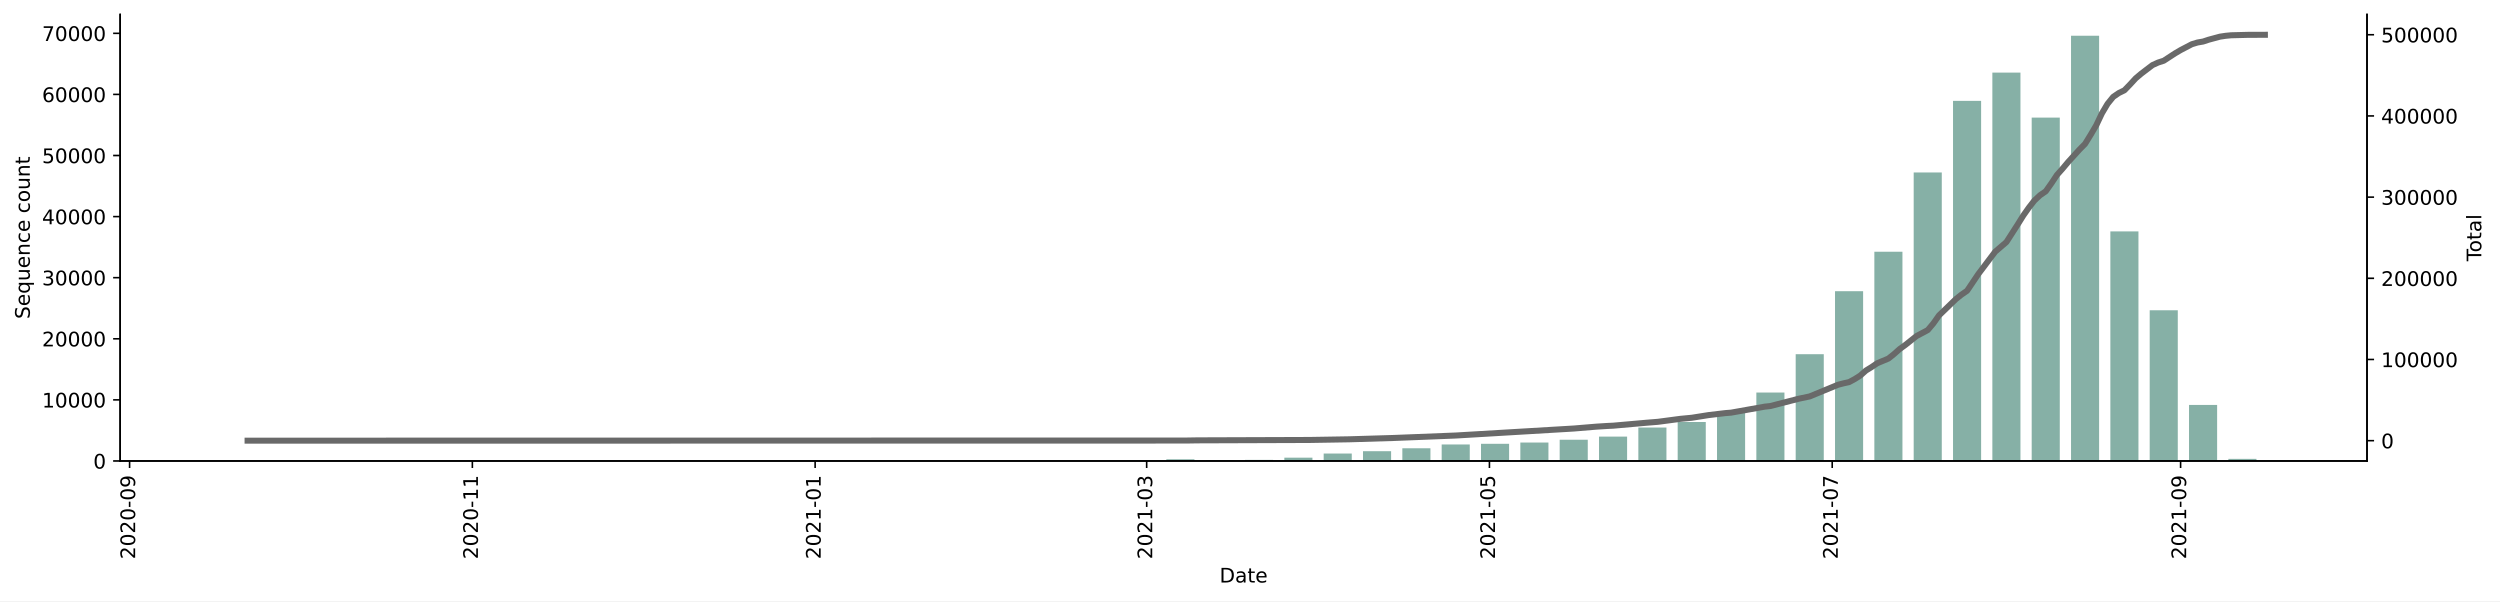
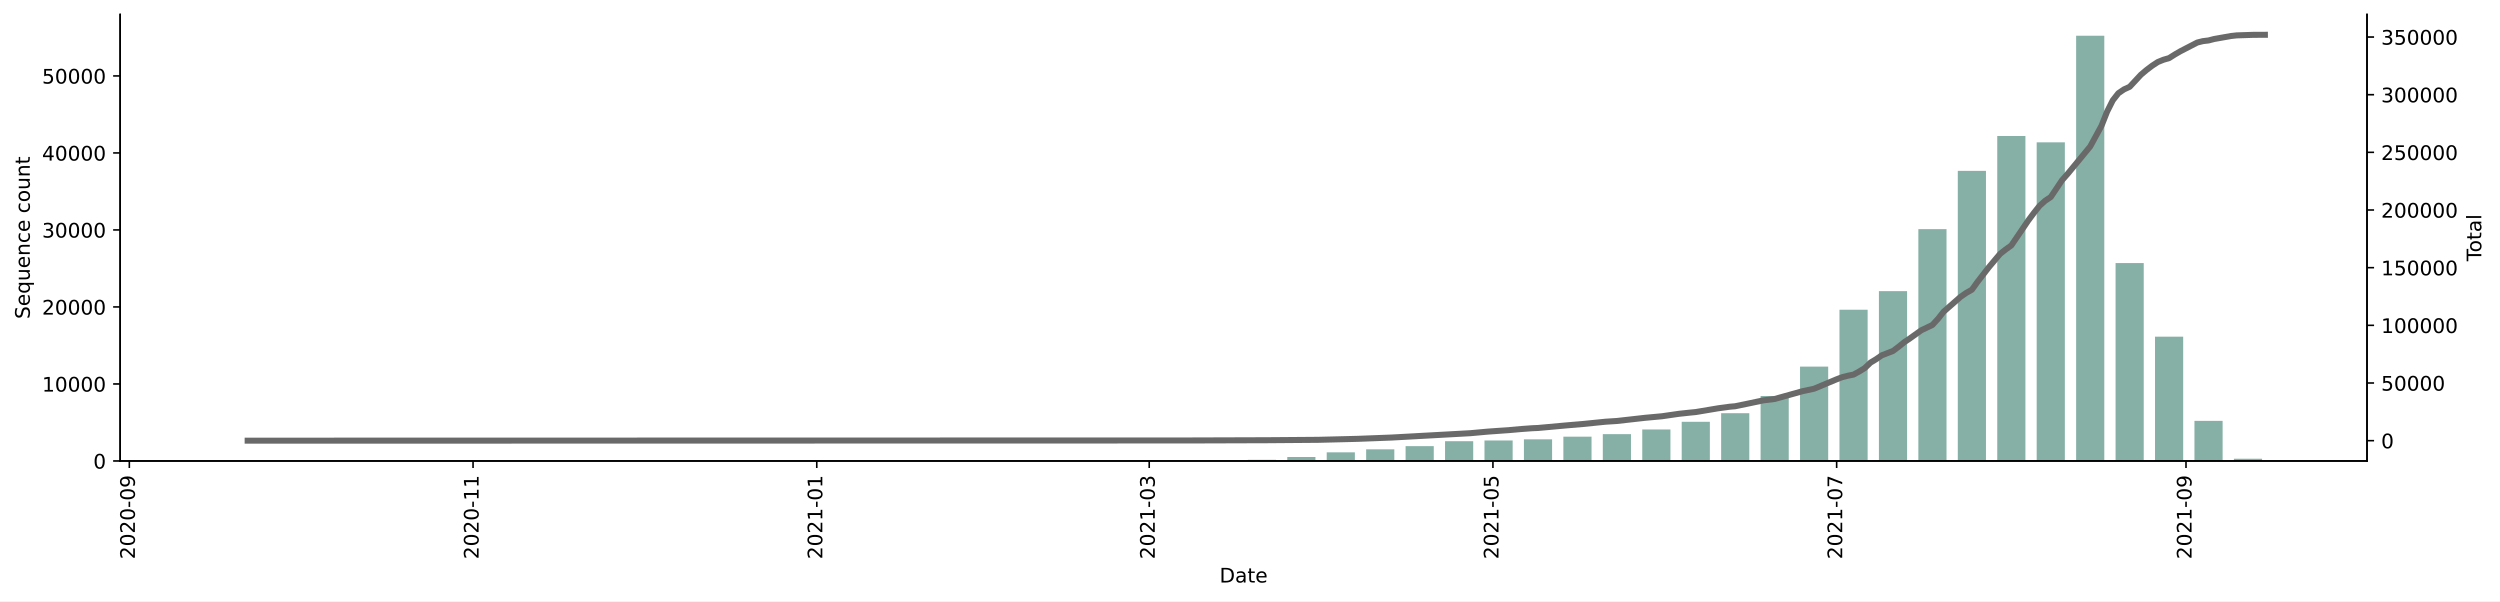
<svg xmlns="http://www.w3.org/2000/svg" xmlns:xlink="http://www.w3.org/1999/xlink" height="298.621pt" version="1.1" viewBox="0 0 1241.744 298.621" width="1241.744pt">
  <defs>
    <style type="text/css">*{stroke-linecap:butt;stroke-linejoin:round;}</style>
  </defs>
  <g id="figure_1">
    <g id="patch_1">
      <path d="M 0 298.621  L 1241.744 298.621  L 1241.744 0  L 0 0  z " style="fill:#ffffff;" />
    </g>
    <g id="axes_1">
      <g id="patch_2">
        <path d="M 59.691 228.96  L 1175.691 228.96  L 1175.691 7.2  L 59.691 7.2  z " style="fill:#ffffff;" />
      </g>
      <g id="patch_3">
-         <path clip-path="url(#p27eb31ceec)" d="M 110.418 228.96  L 124.373 228.96  L 124.373 228.957  L 110.418 228.957  z " style="fill:#86b0a6;" />
+         <path clip-path="url(#p07ab5a55a2)" d="M 110.418 228.96  L 124.412 228.96  L 124.412 228.956  L 110.418 228.956  z " style="fill:#86b0a6;" />
      </g>
      <g id="patch_4">
-         <path clip-path="url(#p27eb31ceec)" d="M 208.105 228.96  L 222.06 228.96  L 222.06 228.957  L 208.105 228.957  z " style="fill:#86b0a6;" />
+         <path clip-path="url(#p07ab5a55a2)" d="M 208.374 228.96  L 222.368 228.96  L 222.368 228.956  L 208.374 228.956  z " style="fill:#86b0a6;" />
      </g>
      <g id="patch_5">
-         <path clip-path="url(#p27eb31ceec)" d="M 227.642 228.96  L 241.597 228.96  L 241.597 228.957  L 227.642 228.957  z " style="fill:#86b0a6;" />
+         <path clip-path="url(#p07ab5a55a2)" d="M 227.965 228.96  L 241.959 228.96  L 241.959 228.952  L 227.965 228.952  z " style="fill:#86b0a6;" />
      </g>
      <g id="patch_6">
-         <path clip-path="url(#p27eb31ceec)" d="M 266.717 228.96  L 280.672 228.96  L 280.672 228.957  L 266.717 228.957  z " style="fill:#86b0a6;" />
+         <path clip-path="url(#p07ab5a55a2)" d="M 267.148 228.96  L 281.141 228.96  L 281.141 228.952  L 267.148 228.952  z " style="fill:#86b0a6;" />
      </g>
      <g id="patch_7">
-         <path clip-path="url(#p27eb31ceec)" d="M 325.328 228.96  L 339.284 228.96  L 339.284 228.951  L 325.328 228.951  z " style="fill:#86b0a6;" />
+         <path clip-path="url(#p07ab5a55a2)" d="M 286.739 228.96  L 300.733 228.96  L 300.733 228.956  L 286.739 228.956  z " style="fill:#86b0a6;" />
      </g>
      <g id="patch_8">
-         <path clip-path="url(#p27eb31ceec)" d="M 344.866 228.96  L 358.821 228.96  L 358.821 228.957  L 344.866 228.957  z " style="fill:#86b0a6;" />
+         <path clip-path="url(#p07ab5a55a2)" d="M 325.921 228.96  L 339.915 228.96  L 339.915 228.952  L 325.921 228.952  z " style="fill:#86b0a6;" />
      </g>
      <g id="patch_9">
-         <path clip-path="url(#p27eb31ceec)" d="M 403.478 228.96  L 417.433 228.96  L 417.433 228.908  L 403.478 228.908  z " style="fill:#86b0a6;" />
+         <path clip-path="url(#p07ab5a55a2)" d="M 345.513 228.96  L 359.506 228.96  L 359.506 228.956  L 345.513 228.956  z " style="fill:#86b0a6;" />
      </g>
      <g id="patch_10">
-         <path clip-path="url(#p27eb31ceec)" d="M 423.015 228.96  L 436.97 228.96  L 436.97 228.954  L 423.015 228.954  z " style="fill:#86b0a6;" />
+         <path clip-path="url(#p07ab5a55a2)" d="M 384.695 228.96  L 398.689 228.96  L 398.689 228.956  L 384.695 228.956  z " style="fill:#86b0a6;" />
      </g>
      <g id="patch_11">
-         <path clip-path="url(#p27eb31ceec)" d="M 442.552 228.96  L 456.508 228.96  L 456.508 228.957  L 442.552 228.957  z " style="fill:#86b0a6;" />
+         <path clip-path="url(#p07ab5a55a2)" d="M 404.286 228.96  L 418.28 228.96  L 418.28 228.895  L 404.286 228.895  z " style="fill:#86b0a6;" />
      </g>
      <g id="patch_12">
-         <path clip-path="url(#p27eb31ceec)" d="M 462.09 228.96  L 476.045 228.96  L 476.045 228.942  L 462.09 228.942  z " style="fill:#86b0a6;" />
+         <path clip-path="url(#p07ab5a55a2)" d="M 423.877 228.96  L 437.871 228.96  L 437.871 228.945  L 423.877 228.945  z " style="fill:#86b0a6;" />
      </g>
      <g id="patch_13">
-         <path clip-path="url(#p27eb31ceec)" d="M 481.627 228.96  L 495.582 228.96  L 495.582 228.881  L 481.627 228.881  z " style="fill:#86b0a6;" />
+         <path clip-path="url(#p07ab5a55a2)" d="M 443.469 228.96  L 457.462 228.96  L 457.462 228.956  L 443.469 228.956  z " style="fill:#86b0a6;" />
      </g>
      <g id="patch_14">
-         <path clip-path="url(#p27eb31ceec)" d="M 501.164 228.96  L 515.12 228.96  L 515.12 228.927  L 501.164 228.927  z " style="fill:#86b0a6;" />
+         <path clip-path="url(#p07ab5a55a2)" d="M 463.06 228.96  L 477.054 228.96  L 477.054 228.933  L 463.06 228.933  z " style="fill:#86b0a6;" />
      </g>
      <g id="patch_15">
-         <path clip-path="url(#p27eb31ceec)" d="M 520.702 228.96  L 534.657 228.96  L 534.657 228.957  L 520.702 228.957  z " style="fill:#86b0a6;" />
+         <path clip-path="url(#p07ab5a55a2)" d="M 482.651 228.96  L 496.645 228.96  L 496.645 228.83  L 482.651 228.83  z " style="fill:#86b0a6;" />
      </g>
      <g id="patch_16">
-         <path clip-path="url(#p27eb31ceec)" d="M 540.239 228.96  L 554.194 228.96  L 554.194 228.945  L 540.239 228.945  z " style="fill:#86b0a6;" />
+         <path clip-path="url(#p07ab5a55a2)" d="M 502.242 228.96  L 516.236 228.96  L 516.236 228.906  L 502.242 228.906  z " style="fill:#86b0a6;" />
      </g>
      <g id="patch_17">
-         <path clip-path="url(#p27eb31ceec)" d="M 559.776 228.96  L 573.732 228.96  L 573.732 228.799  L 559.776 228.799  z " style="fill:#86b0a6;" />
+         <path clip-path="url(#p07ab5a55a2)" d="M 521.834 228.96  L 535.827 228.96  L 535.827 228.949  L 521.834 228.949  z " style="fill:#86b0a6;" />
      </g>
      <g id="patch_18">
-         <path clip-path="url(#p27eb31ceec)" d="M 579.314 228.96  L 593.269 228.96  L 593.269 228.107  L 579.314 228.107  z " style="fill:#86b0a6;" />
+         <path clip-path="url(#p07ab5a55a2)" d="M 541.425 228.96  L 555.419 228.96  L 555.419 228.937  L 541.425 228.937  z " style="fill:#86b0a6;" />
      </g>
      <g id="patch_19">
-         <path clip-path="url(#p27eb31ceec)" d="M 598.851 228.96  L 612.806 228.96  L 612.806 228.617  L 598.851 228.617  z " style="fill:#86b0a6;" />
+         <path clip-path="url(#p07ab5a55a2)" d="M 561.016 228.96  L 575.01 228.96  L 575.01 228.761  L 561.016 228.761  z " style="fill:#86b0a6;" />
      </g>
      <g id="patch_20">
-         <path clip-path="url(#p27eb31ceec)" d="M 618.388 228.96  L 632.344 228.96  L 632.344 228.402  L 618.388 228.402  z " style="fill:#86b0a6;" />
+         <path clip-path="url(#p07ab5a55a2)" d="M 580.607 228.96  L 594.601 228.96  L 594.601 228.643  L 580.607 228.643  z " style="fill:#86b0a6;" />
      </g>
      <g id="patch_21">
-         <path clip-path="url(#p27eb31ceec)" d="M 637.926 228.96  L 651.881 228.96  L 651.881 227.327  L 637.926 227.327  z " style="fill:#86b0a6;" />
+         <path clip-path="url(#p07ab5a55a2)" d="M 600.198 228.96  L 614.192 228.96  L 614.192 228.505  L 600.198 228.505  z " style="fill:#86b0a6;" />
      </g>
      <g id="patch_22">
-         <path clip-path="url(#p27eb31ceec)" d="M 657.463 228.96  L 671.418 228.96  L 671.418 225.285  L 657.463 225.285  z " style="fill:#86b0a6;" />
+         <path clip-path="url(#p07ab5a55a2)" d="M 619.79 228.96  L 633.783 228.96  L 633.783 228.375  L 619.79 228.375  z " style="fill:#86b0a6;" />
      </g>
      <g id="patch_23">
-         <path clip-path="url(#p27eb31ceec)" d="M 677 228.96  L 690.956 228.96  L 690.956 224.108  L 677 224.108  z " style="fill:#86b0a6;" />
+         <path clip-path="url(#p07ab5a55a2)" d="M 639.381 228.96  L 653.375 228.96  L 653.375 226.994  L 639.381 226.994  z " style="fill:#86b0a6;" />
      </g>
      <g id="patch_24">
-         <path clip-path="url(#p27eb31ceec)" d="M 696.538 228.96  L 710.493 228.96  L 710.493 222.657  L 696.538 222.657  z " style="fill:#86b0a6;" />
+         <path clip-path="url(#p07ab5a55a2)" d="M 658.972 228.96  L 672.966 228.96  L 672.966 224.669  L 658.972 224.669  z " style="fill:#86b0a6;" />
      </g>
      <g id="patch_25">
-         <path clip-path="url(#p27eb31ceec)" d="M 716.075 228.96  L 730.03 228.96  L 730.03 220.776  L 716.075 220.776  z " style="fill:#86b0a6;" />
+         <path clip-path="url(#p07ab5a55a2)" d="M 678.563 228.96  L 692.557 228.96  L 692.557 223.177  L 678.563 223.177  z " style="fill:#86b0a6;" />
      </g>
      <g id="patch_26">
-         <path clip-path="url(#p27eb31ceec)" d="M 735.612 228.96  L 749.568 228.96  L 749.568 220.427  L 735.612 220.427  z " style="fill:#86b0a6;" />
+         <path clip-path="url(#p07ab5a55a2)" d="M 698.155 228.96  L 712.148 228.96  L 712.148 221.598  L 698.155 221.598  z " style="fill:#86b0a6;" />
      </g>
      <g id="patch_27">
-         <path clip-path="url(#p27eb31ceec)" d="M 755.15 228.96  L 769.105 228.96  L 769.105 219.811  L 755.15 219.811  z " style="fill:#86b0a6;" />
+         <path clip-path="url(#p07ab5a55a2)" d="M 717.746 228.96  L 731.74 228.96  L 731.74 219.154  L 717.746 219.154  z " style="fill:#86b0a6;" />
      </g>
      <g id="patch_28">
-         <path clip-path="url(#p27eb31ceec)" d="M 774.687 228.96  L 788.642 228.96  L 788.642 218.409  L 774.687 218.409  z " style="fill:#86b0a6;" />
+         <path clip-path="url(#p07ab5a55a2)" d="M 737.337 228.96  L 751.331 228.96  L 751.331 218.783  L 737.337 218.783  z " style="fill:#86b0a6;" />
      </g>
      <g id="patch_29">
-         <path clip-path="url(#p27eb31ceec)" d="M 794.224 228.96  L 808.18 228.96  L 808.18 216.862  L 794.224 216.862  z " style="fill:#86b0a6;" />
+         <path clip-path="url(#p07ab5a55a2)" d="M 756.928 228.96  L 770.922 228.96  L 770.922 218.213  L 756.928 218.213  z " style="fill:#86b0a6;" />
      </g>
      <g id="patch_30">
-         <path clip-path="url(#p27eb31ceec)" d="M 813.762 228.96  L 827.717 228.96  L 827.717 212.362  L 813.762 212.362  z " style="fill:#86b0a6;" />
+         <path clip-path="url(#p07ab5a55a2)" d="M 776.519 228.96  L 790.513 228.96  L 790.513 216.882  L 776.519 216.882  z " style="fill:#86b0a6;" />
      </g>
      <g id="patch_31">
-         <path clip-path="url(#p27eb31ceec)" d="M 833.299 228.96  L 847.254 228.96  L 847.254 209.606  L 833.299 209.606  z " style="fill:#86b0a6;" />
+         <path clip-path="url(#p07ab5a55a2)" d="M 796.111 228.96  L 810.104 228.96  L 810.104 215.627  L 796.111 215.627  z " style="fill:#86b0a6;" />
      </g>
      <g id="patch_32">
-         <path clip-path="url(#p27eb31ceec)" d="M 852.836 228.96  L 866.792 228.96  L 866.792 204.848  L 852.836 204.848  z " style="fill:#86b0a6;" />
+         <path clip-path="url(#p07ab5a55a2)" d="M 815.702 228.96  L 829.696 228.96  L 829.696 213.321  L 815.702 213.321  z " style="fill:#86b0a6;" />
      </g>
      <g id="patch_33">
-         <path clip-path="url(#p27eb31ceec)" d="M 872.374 228.96  L 886.329 228.96  L 886.329 194.959  L 872.374 194.959  z " style="fill:#86b0a6;" />
+         <path clip-path="url(#p07ab5a55a2)" d="M 835.293 228.96  L 849.287 228.96  L 849.287 209.523  L 835.293 209.523  z " style="fill:#86b0a6;" />
      </g>
      <g id="patch_34">
-         <path clip-path="url(#p27eb31ceec)" d="M 891.911 228.96  L 905.866 228.96  L 905.866 175.936  L 891.911 175.936  z " style="fill:#86b0a6;" />
+         <path clip-path="url(#p07ab5a55a2)" d="M 854.884 228.96  L 868.878 228.96  L 868.878 205.228  L 854.884 205.228  z " style="fill:#86b0a6;" />
      </g>
      <g id="patch_35">
-         <path clip-path="url(#p27eb31ceec)" d="M 911.448 228.96  L 925.404 228.96  L 925.404 144.648  L 911.448 144.648  z " style="fill:#86b0a6;" />
+         <path clip-path="url(#p07ab5a55a2)" d="M 874.476 228.96  L 888.469 228.96  L 888.469 196.676  L 874.476 196.676  z " style="fill:#86b0a6;" />
      </g>
      <g id="patch_36">
-         <path clip-path="url(#p27eb31ceec)" d="M 930.986 228.96  L 944.941 228.96  L 944.941 125.021  L 930.986 125.021  z " style="fill:#86b0a6;" />
+         <path clip-path="url(#p07ab5a55a2)" d="M 894.067 228.96  L 908.061 228.96  L 908.061 182.093  L 894.067 182.093  z " style="fill:#86b0a6;" />
      </g>
      <g id="patch_37">
-         <path clip-path="url(#p27eb31ceec)" d="M 950.523 228.96  L 964.478 228.96  L 964.478 85.677  L 950.523 85.677  z " style="fill:#86b0a6;" />
+         <path clip-path="url(#p07ab5a55a2)" d="M 913.658 228.96  L 927.652 228.96  L 927.652 153.848  L 913.658 153.848  z " style="fill:#86b0a6;" />
      </g>
      <g id="patch_38">
-         <path clip-path="url(#p27eb31ceec)" d="M 970.06 228.96  L 984.015 228.96  L 984.015 50.092  L 970.06 50.092  z " style="fill:#86b0a6;" />
+         <path clip-path="url(#p07ab5a55a2)" d="M 933.249 228.96  L 947.243 228.96  L 947.243 144.596  L 933.249 144.596  z " style="fill:#86b0a6;" />
      </g>
      <g id="patch_39">
-         <path clip-path="url(#p27eb31ceec)" d="M 989.598 228.96  L 1003.553 228.96  L 1003.553 36.046  L 989.598 36.046  z " style="fill:#86b0a6;" />
+         <path clip-path="url(#p07ab5a55a2)" d="M 952.84 228.96  L 966.834 228.96  L 966.834 113.823  L 952.84 113.823  z " style="fill:#86b0a6;" />
      </g>
      <g id="patch_40">
-         <path clip-path="url(#p27eb31ceec)" d="M 1009.135 228.96  L 1023.09 228.96  L 1023.09 58.421  L 1009.135 58.421  z " style="fill:#86b0a6;" />
+         <path clip-path="url(#p07ab5a55a2)" d="M 972.432 228.96  L 986.425 228.96  L 986.425 84.871  L 972.432 84.871  z " style="fill:#86b0a6;" />
      </g>
      <g id="patch_41">
-         <path clip-path="url(#p27eb31ceec)" d="M 1028.672 228.96  L 1042.627 228.96  L 1042.627 17.76  L 1028.672 17.76  z " style="fill:#86b0a6;" />
+         <path clip-path="url(#p07ab5a55a2)" d="M 992.023 228.96  L 1006.017 228.96  L 1006.017 67.561  L 992.023 67.561  z " style="fill:#86b0a6;" />
      </g>
      <g id="patch_42">
-         <path clip-path="url(#p27eb31ceec)" d="M 1048.21 228.96  L 1062.165 228.96  L 1062.165 114.932  L 1048.21 114.932  z " style="fill:#86b0a6;" />
+         <path clip-path="url(#p07ab5a55a2)" d="M 1011.614 228.96  L 1025.608 228.96  L 1025.608 70.685  L 1011.614 70.685  z " style="fill:#86b0a6;" />
      </g>
      <g id="patch_43">
-         <path clip-path="url(#p27eb31ceec)" d="M 1067.747 228.96  L 1081.702 228.96  L 1081.702 154.094  L 1067.747 154.094  z " style="fill:#86b0a6;" />
+         <path clip-path="url(#p07ab5a55a2)" d="M 1031.205 228.96  L 1045.199 228.96  L 1045.199 17.76  L 1031.205 17.76  z " style="fill:#86b0a6;" />
      </g>
      <g id="patch_44">
-         <path clip-path="url(#p27eb31ceec)" d="M 1087.284 228.96  L 1101.239 228.96  L 1101.239 201.131  L 1087.284 201.131  z " style="fill:#86b0a6;" />
+         <path clip-path="url(#p07ab5a55a2)" d="M 1050.797 228.96  L 1064.79 228.96  L 1064.79 130.671  L 1050.797 130.671  z " style="fill:#86b0a6;" />
      </g>
      <g id="patch_45">
-         <path clip-path="url(#p27eb31ceec)" d="M 1106.822 228.96  L 1120.777 228.96  L 1120.777 227.925  L 1106.822 227.925  z " style="fill:#86b0a6;" />
+         <path clip-path="url(#p07ab5a55a2)" d="M 1070.388 228.96  L 1084.382 228.96  L 1084.382 167.207  L 1070.388 167.207  z " style="fill:#86b0a6;" />
+       </g>
+       <g id="patch_46">
+         <path clip-path="url(#p07ab5a55a2)" d="M 1089.979 228.96  L 1103.973 228.96  L 1103.973 209.06  L 1089.979 209.06  z " style="fill:#86b0a6;" />
+       </g>
+       <g id="patch_47">
+         <path clip-path="url(#p07ab5a55a2)" d="M 1109.57 228.96  L 1123.564 228.96  L 1123.564 227.843  L 1109.57 227.843  z " style="fill:#86b0a6;" />
      </g>
      <g id="matplotlib.axis_1">
        <g id="xtick_1">
          <g id="line2d_1">
            <defs>
-               <path d="M 0 0  L 0 3.5  " id="m4319f23e14" style="stroke:#000000;stroke-width:0.8;" />
+               <path d="M 0 0  L 0 3.5  " id="m230ab68a86" style="stroke:#000000;stroke-width:0.8;" />
            </defs>
            <g>
-               <use style="stroke:#000000;stroke-width:0.8;" x="64.366" xlink:href="#m4319f23e14" y="228.96" />
+               <use style="stroke:#000000;stroke-width:0.8;" x="64.239" xlink:href="#m230ab68a86" y="228.96" />
            </g>
          </g>
          <g id="text_1">
-             <g transform="translate(67.125 277.7428)rotate(-90)scale(0.1 -0.1)">
+             <g transform="translate(66.99796 277.7428)rotate(-90)scale(0.1 -0.1)">
              <defs>
                <path d="M 1228 531  L 3431 531  L 3431 0  L 469 0  L 469 531  Q 828 903 1448 1529  Q 2069 2156 2228 2338  Q 2531 2678 2651 2914  Q 2772 3150 2772 3378  Q 2772 3750 2511 3984  Q 2250 4219 1831 4219  Q 1534 4219 1204 4116  Q 875 4013 500 3803  L 500 4441  Q 881 4594 1212 4672  Q 1544 4750 1819 4750  Q 2544 4750 2975 4387  Q 3406 4025 3406 3419  Q 3406 3131 3298 2873  Q 3191 2616 2906 2266  Q 2828 2175 2409 1742  Q 1991 1309 1228 531  z " id="DejaVuSans-32" transform="scale(0.015625)" />
                <path d="M 2034 4250  Q 1547 4250 1301 3770  Q 1056 3291 1056 2328  Q 1056 1369 1301 889  Q 1547 409 2034 409  Q 2525 409 2770 889  Q 3016 1369 3016 2328  Q 3016 3291 2770 3770  Q 2525 4250 2034 4250  z M 2034 4750  Q 2819 4750 3233 4129  Q 3647 3509 3647 2328  Q 3647 1150 3233 529  Q 2819 -91 2034 -91  Q 1250 -91 836 529  Q 422 1150 422 2328  Q 422 3509 836 4129  Q 1250 4750 2034 4750  z " id="DejaVuSans-30" transform="scale(0.015625)" />
                <path d="M 313 2009  L 1997 2009  L 1997 1497  L 313 1497  L 313 2009  z " id="DejaVuSans-2d" transform="scale(0.015625)" />
                <path d="M 703 97  L 703 672  Q 941 559 1184 500  Q 1428 441 1663 441  Q 2288 441 2617 861  Q 2947 1281 2994 2138  Q 2813 1869 2534 1725  Q 2256 1581 1919 1581  Q 1219 1581 811 2004  Q 403 2428 403 3163  Q 403 3881 828 4315  Q 1253 4750 1959 4750  Q 2769 4750 3195 4129  Q 3622 3509 3622 2328  Q 3622 1225 3098 567  Q 2575 -91 1691 -91  Q 1453 -91 1209 -44  Q 966 3 703 97  z M 1959 2075  Q 2384 2075 2632 2365  Q 2881 2656 2881 3163  Q 2881 3666 2632 3958  Q 2384 4250 1959 4250  Q 1534 4250 1286 3958  Q 1038 3666 1038 3163  Q 1038 2656 1286 2365  Q 1534 2075 1959 2075  z " id="DejaVuSans-39" transform="scale(0.015625)" />
              </defs>
              <use xlink:href="#DejaVuSans-32" />
              <use x="63.623" xlink:href="#DejaVuSans-30" />
              <use x="127.246" xlink:href="#DejaVuSans-32" />
              <use x="190.869" xlink:href="#DejaVuSans-30" />
              <use x="254.492" xlink:href="#DejaVuSans-2d" />
              <use x="290.576" xlink:href="#DejaVuSans-30" />
              <use x="354.199" xlink:href="#DejaVuSans-39" />
            </g>
          </g>
        </g>
        <g id="xtick_2">
          <g id="line2d_2">
            <g>
-               <use style="stroke:#000000;stroke-width:0.8;" x="234.619" xlink:href="#m4319f23e14" y="228.96" />
+               <use style="stroke:#000000;stroke-width:0.8;" x="234.962" xlink:href="#m230ab68a86" y="228.96" />
            </g>
          </g>
          <g id="text_2">
-             <g transform="translate(237.3788 277.7428)rotate(-90)scale(0.1 -0.1)">
+             <g transform="translate(237.7215 277.7428)rotate(-90)scale(0.1 -0.1)">
              <defs>
                <path d="M 794 531  L 1825 531  L 1825 4091  L 703 3866  L 703 4441  L 1819 4666  L 2450 4666  L 2450 531  L 3481 531  L 3481 0  L 794 0  L 794 531  z " id="DejaVuSans-31" transform="scale(0.015625)" />
              </defs>
              <use xlink:href="#DejaVuSans-32" />
              <use x="63.623" xlink:href="#DejaVuSans-30" />
              <use x="127.246" xlink:href="#DejaVuSans-32" />
              <use x="190.869" xlink:href="#DejaVuSans-30" />
              <use x="254.492" xlink:href="#DejaVuSans-2d" />
              <use x="290.576" xlink:href="#DejaVuSans-31" />
              <use x="354.199" xlink:href="#DejaVuSans-31" />
            </g>
          </g>
        </g>
        <g id="xtick_3">
          <g id="line2d_3">
            <g>
-               <use style="stroke:#000000;stroke-width:0.8;" x="404.873" xlink:href="#m4319f23e14" y="228.96" />
+               <use style="stroke:#000000;stroke-width:0.8;" x="405.686" xlink:href="#m230ab68a86" y="228.96" />
            </g>
          </g>
          <g id="text_3">
-             <g transform="translate(407.6327 277.7428)rotate(-90)scale(0.1 -0.1)">
+             <g transform="translate(408.445 277.7428)rotate(-90)scale(0.1 -0.1)">
              <use xlink:href="#DejaVuSans-32" />
              <use x="63.623" xlink:href="#DejaVuSans-30" />
              <use x="127.246" xlink:href="#DejaVuSans-32" />
              <use x="190.869" xlink:href="#DejaVuSans-31" />
              <use x="254.492" xlink:href="#DejaVuSans-2d" />
              <use x="290.576" xlink:href="#DejaVuSans-30" />
              <use x="354.199" xlink:href="#DejaVuSans-31" />
            </g>
          </g>
        </g>
        <g id="xtick_4">
          <g id="line2d_4">
            <g>
-               <use style="stroke:#000000;stroke-width:0.8;" x="569.545" xlink:href="#m4319f23e14" y="228.96" />
+               <use style="stroke:#000000;stroke-width:0.8;" x="570.812" xlink:href="#m230ab68a86" y="228.96" />
            </g>
          </g>
          <g id="text_4">
-             <g transform="translate(572.3044 277.7428)rotate(-90)scale(0.1 -0.1)">
+             <g transform="translate(573.571 277.7428)rotate(-90)scale(0.1 -0.1)">
              <defs>
                <path d="M 2597 2516  Q 3050 2419 3304 2112  Q 3559 1806 3559 1356  Q 3559 666 3084 287  Q 2609 -91 1734 -91  Q 1441 -91 1130 -33  Q 819 25 488 141  L 488 750  Q 750 597 1062 519  Q 1375 441 1716 441  Q 2309 441 2620 675  Q 2931 909 2931 1356  Q 2931 1769 2642 2001  Q 2353 2234 1838 2234  L 1294 2234  L 1294 2753  L 1863 2753  Q 2328 2753 2575 2939  Q 2822 3125 2822 3475  Q 2822 3834 2567 4026  Q 2313 4219 1838 4219  Q 1578 4219 1281 4162  Q 984 4106 628 3988  L 628 4550  Q 988 4650 1302 4700  Q 1616 4750 1894 4750  Q 2613 4750 3031 4423  Q 3450 4097 3450 3541  Q 3450 3153 3228 2886  Q 3006 2619 2597 2516  z " id="DejaVuSans-33" transform="scale(0.015625)" />
              </defs>
              <use xlink:href="#DejaVuSans-32" />
              <use x="63.623" xlink:href="#DejaVuSans-30" />
              <use x="127.246" xlink:href="#DejaVuSans-32" />
              <use x="190.869" xlink:href="#DejaVuSans-31" />
              <use x="254.492" xlink:href="#DejaVuSans-2d" />
              <use x="290.576" xlink:href="#DejaVuSans-30" />
              <use x="354.199" xlink:href="#DejaVuSans-33" />
            </g>
          </g>
        </g>
        <g id="xtick_5">
          <g id="line2d_5">
            <g>
-               <use style="stroke:#000000;stroke-width:0.8;" x="739.799" xlink:href="#m4319f23e14" y="228.96" />
+               <use style="stroke:#000000;stroke-width:0.8;" x="741.535" xlink:href="#m230ab68a86" y="228.96" />
            </g>
          </g>
          <g id="text_5">
-             <g transform="translate(742.5583 277.7428)rotate(-90)scale(0.1 -0.1)">
+             <g transform="translate(744.2945 277.7428)rotate(-90)scale(0.1 -0.1)">
              <defs>
                <path d="M 691 4666  L 3169 4666  L 3169 4134  L 1269 4134  L 1269 2991  Q 1406 3038 1543 3061  Q 1681 3084 1819 3084  Q 2600 3084 3056 2656  Q 3513 2228 3513 1497  Q 3513 744 3044 326  Q 2575 -91 1722 -91  Q 1428 -91 1123 -41  Q 819 9 494 109  L 494 744  Q 775 591 1075 516  Q 1375 441 1709 441  Q 2250 441 2565 725  Q 2881 1009 2881 1497  Q 2881 1984 2565 2268  Q 2250 2553 1709 2553  Q 1456 2553 1204 2497  Q 953 2441 691 2322  L 691 4666  z " id="DejaVuSans-35" transform="scale(0.015625)" />
              </defs>
              <use xlink:href="#DejaVuSans-32" />
              <use x="63.623" xlink:href="#DejaVuSans-30" />
              <use x="127.246" xlink:href="#DejaVuSans-32" />
              <use x="190.869" xlink:href="#DejaVuSans-31" />
              <use x="254.492" xlink:href="#DejaVuSans-2d" />
              <use x="290.576" xlink:href="#DejaVuSans-30" />
              <use x="354.199" xlink:href="#DejaVuSans-35" />
            </g>
          </g>
        </g>
        <g id="xtick_6">
          <g id="line2d_6">
            <g>
-               <use style="stroke:#000000;stroke-width:0.8;" x="910.053" xlink:href="#m4319f23e14" y="228.96" />
+               <use style="stroke:#000000;stroke-width:0.8;" x="912.259" xlink:href="#m230ab68a86" y="228.96" />
            </g>
          </g>
          <g id="text_6">
-             <g transform="translate(912.8121 277.7428)rotate(-90)scale(0.1 -0.1)">
+             <g transform="translate(915.018 277.7428)rotate(-90)scale(0.1 -0.1)">
              <defs>
                <path d="M 525 4666  L 3525 4666  L 3525 4397  L 1831 0  L 1172 0  L 2766 4134  L 525 4134  L 525 4666  z " id="DejaVuSans-37" transform="scale(0.015625)" />
              </defs>
              <use xlink:href="#DejaVuSans-32" />
              <use x="63.623" xlink:href="#DejaVuSans-30" />
              <use x="127.246" xlink:href="#DejaVuSans-32" />
              <use x="190.869" xlink:href="#DejaVuSans-31" />
              <use x="254.492" xlink:href="#DejaVuSans-2d" />
              <use x="290.576" xlink:href="#DejaVuSans-30" />
              <use x="354.199" xlink:href="#DejaVuSans-37" />
            </g>
          </g>
        </g>
        <g id="xtick_7">
          <g id="line2d_7">
            <g>
-               <use style="stroke:#000000;stroke-width:0.8;" x="1083.098" xlink:href="#m4319f23e14" y="228.96" />
+               <use style="stroke:#000000;stroke-width:0.8;" x="1085.781" xlink:href="#m230ab68a86" y="228.96" />
            </g>
          </g>
          <g id="text_7">
-             <g transform="translate(1085.857 277.7428)rotate(-90)scale(0.1 -0.1)">
+             <g transform="translate(1088.54 277.7428)rotate(-90)scale(0.1 -0.1)">
              <use xlink:href="#DejaVuSans-32" />
              <use x="63.623" xlink:href="#DejaVuSans-30" />
              <use x="127.246" xlink:href="#DejaVuSans-32" />
              <use x="190.869" xlink:href="#DejaVuSans-31" />
              <use x="254.492" xlink:href="#DejaVuSans-2d" />
              <use x="290.576" xlink:href="#DejaVuSans-30" />
              <use x="354.199" xlink:href="#DejaVuSans-39" />
            </g>
          </g>
        </g>
        <g id="text_8">
          <g transform="translate(605.7398 289.3413)scale(0.1 -0.1)">
            <defs>
              <path d="M 1259 4147  L 1259 519  L 2022 519  Q 2988 519 3436 956  Q 3884 1394 3884 2338  Q 3884 3275 3436 3711  Q 2988 4147 2022 4147  L 1259 4147  z M 628 4666  L 1925 4666  Q 3281 4666 3915 4102  Q 4550 3538 4550 2338  Q 4550 1131 3912 565  Q 3275 0 1925 0  L 628 0  L 628 4666  z " id="DejaVuSans-44" transform="scale(0.015625)" />
              <path d="M 2194 1759  Q 1497 1759 1228 1600  Q 959 1441 959 1056  Q 959 750 1161 570  Q 1363 391 1709 391  Q 2188 391 2477 730  Q 2766 1069 2766 1631  L 2766 1759  L 2194 1759  z M 3341 1997  L 3341 0  L 2766 0  L 2766 531  Q 2569 213 2275 61  Q 1981 -91 1556 -91  Q 1019 -91 701 211  Q 384 513 384 1019  Q 384 1609 779 1909  Q 1175 2209 1959 2209  L 2766 2209  L 2766 2266  Q 2766 2663 2505 2880  Q 2244 3097 1772 3097  Q 1472 3097 1187 3025  Q 903 2953 641 2809  L 641 3341  Q 956 3463 1253 3523  Q 1550 3584 1831 3584  Q 2591 3584 2966 3190  Q 3341 2797 3341 1997  z " id="DejaVuSans-61" transform="scale(0.015625)" />
              <path d="M 1172 4494  L 1172 3500  L 2356 3500  L 2356 3053  L 1172 3053  L 1172 1153  Q 1172 725 1289 603  Q 1406 481 1766 481  L 2356 481  L 2356 0  L 1766 0  Q 1100 0 847 248  Q 594 497 594 1153  L 594 3053  L 172 3053  L 172 3500  L 594 3500  L 594 4494  L 1172 4494  z " id="DejaVuSans-74" transform="scale(0.015625)" />
              <path d="M 3597 1894  L 3597 1613  L 953 1613  Q 991 1019 1311 708  Q 1631 397 2203 397  Q 2534 397 2845 478  Q 3156 559 3463 722  L 3463 178  Q 3153 47 2828 -22  Q 2503 -91 2169 -91  Q 1331 -91 842 396  Q 353 884 353 1716  Q 353 2575 817 3079  Q 1281 3584 2069 3584  Q 2775 3584 3186 3129  Q 3597 2675 3597 1894  z M 3022 2063  Q 3016 2534 2758 2815  Q 2500 3097 2075 3097  Q 1594 3097 1305 2825  Q 1016 2553 972 2059  L 3022 2063  z " id="DejaVuSans-65" transform="scale(0.015625)" />
            </defs>
            <use xlink:href="#DejaVuSans-44" />
            <use x="77.002" xlink:href="#DejaVuSans-61" />
            <use x="138.281" xlink:href="#DejaVuSans-74" />
            <use x="177.49" xlink:href="#DejaVuSans-65" />
          </g>
        </g>
      </g>
      <g id="matplotlib.axis_2">
        <g id="ytick_1">
          <g id="line2d_8">
            <defs>
-               <path d="M 0 0  L -3.5 0  " id="m426ae663bf" style="stroke:#000000;stroke-width:0.8;" />
+               <path d="M 0 0  L -3.5 0  " id="mc18c958e50" style="stroke:#000000;stroke-width:0.8;" />
            </defs>
            <g>
-               <use style="stroke:#000000;stroke-width:0.8;" x="59.691" xlink:href="#m426ae663bf" y="228.96" />
+               <use style="stroke:#000000;stroke-width:0.8;" x="59.691" xlink:href="#mc18c958e50" y="228.96" />
            </g>
          </g>
          <g id="text_9">
            <g transform="translate(46.32812 232.7592)scale(0.1 -0.1)">
              <use xlink:href="#DejaVuSans-30" />
            </g>
          </g>
        </g>
        <g id="ytick_2">
          <g id="line2d_9">
            <g>
-               <use style="stroke:#000000;stroke-width:0.8;" x="59.691" xlink:href="#m426ae663bf" y="198.616" />
+               <use style="stroke:#000000;stroke-width:0.8;" x="59.691" xlink:href="#mc18c958e50" y="190.714" />
            </g>
          </g>
          <g id="text_10">
-             <g transform="translate(20.87813 202.4148)scale(0.1 -0.1)">
+             <g transform="translate(20.87813 194.5129)scale(0.1 -0.1)">
              <use xlink:href="#DejaVuSans-31" />
              <use x="63.623" xlink:href="#DejaVuSans-30" />
              <use x="127.246" xlink:href="#DejaVuSans-30" />
              <use x="190.869" xlink:href="#DejaVuSans-30" />
              <use x="254.492" xlink:href="#DejaVuSans-30" />
            </g>
          </g>
        </g>
        <g id="ytick_3">
          <g id="line2d_10">
            <g>
-               <use style="stroke:#000000;stroke-width:0.8;" x="59.691" xlink:href="#m426ae663bf" y="168.271" />
+               <use style="stroke:#000000;stroke-width:0.8;" x="59.691" xlink:href="#mc18c958e50" y="152.467" />
            </g>
          </g>
          <g id="text_11">
-             <g transform="translate(20.87813 172.0704)scale(0.1 -0.1)">
+             <g transform="translate(20.87813 156.2666)scale(0.1 -0.1)">
              <use xlink:href="#DejaVuSans-32" />
              <use x="63.623" xlink:href="#DejaVuSans-30" />
              <use x="127.246" xlink:href="#DejaVuSans-30" />
              <use x="190.869" xlink:href="#DejaVuSans-30" />
              <use x="254.492" xlink:href="#DejaVuSans-30" />
            </g>
          </g>
        </g>
        <g id="ytick_4">
          <g id="line2d_11">
            <g>
-               <use style="stroke:#000000;stroke-width:0.8;" x="59.691" xlink:href="#m426ae663bf" y="137.927" />
+               <use style="stroke:#000000;stroke-width:0.8;" x="59.691" xlink:href="#mc18c958e50" y="114.221" />
            </g>
          </g>
          <g id="text_12">
-             <g transform="translate(20.87813 141.726)scale(0.1 -0.1)">
+             <g transform="translate(20.87813 118.0203)scale(0.1 -0.1)">
              <use xlink:href="#DejaVuSans-33" />
              <use x="63.623" xlink:href="#DejaVuSans-30" />
              <use x="127.246" xlink:href="#DejaVuSans-30" />
              <use x="190.869" xlink:href="#DejaVuSans-30" />
              <use x="254.492" xlink:href="#DejaVuSans-30" />
            </g>
          </g>
        </g>
        <g id="ytick_5">
          <g id="line2d_12">
            <g>
-               <use style="stroke:#000000;stroke-width:0.8;" x="59.691" xlink:href="#m426ae663bf" y="107.582" />
+               <use style="stroke:#000000;stroke-width:0.8;" x="59.691" xlink:href="#mc18c958e50" y="75.975" />
            </g>
          </g>
          <g id="text_13">
-             <g transform="translate(20.87813 111.3817)scale(0.1 -0.1)">
+             <g transform="translate(20.87813 79.77394)scale(0.1 -0.1)">
              <defs>
                <path d="M 2419 4116  L 825 1625  L 2419 1625  L 2419 4116  z M 2253 4666  L 3047 4666  L 3047 1625  L 3713 1625  L 3713 1100  L 3047 1100  L 3047 0  L 2419 0  L 2419 1100  L 313 1100  L 313 1709  L 2253 4666  z " id="DejaVuSans-34" transform="scale(0.015625)" />
              </defs>
              <use xlink:href="#DejaVuSans-34" />
              <use x="63.623" xlink:href="#DejaVuSans-30" />
              <use x="127.246" xlink:href="#DejaVuSans-30" />
              <use x="190.869" xlink:href="#DejaVuSans-30" />
              <use x="254.492" xlink:href="#DejaVuSans-30" />
            </g>
          </g>
        </g>
        <g id="ytick_6">
          <g id="line2d_13">
            <g>
-               <use style="stroke:#000000;stroke-width:0.8;" x="59.691" xlink:href="#m426ae663bf" y="77.238" />
+               <use style="stroke:#000000;stroke-width:0.8;" x="59.691" xlink:href="#mc18c958e50" y="37.728" />
            </g>
          </g>
          <g id="text_14">
-             <g transform="translate(20.87813 81.03726)scale(0.1 -0.1)">
+             <g transform="translate(20.87813 41.52762)scale(0.1 -0.1)">
              <use xlink:href="#DejaVuSans-35" />
              <use x="63.623" xlink:href="#DejaVuSans-30" />
              <use x="127.246" xlink:href="#DejaVuSans-30" />
              <use x="190.869" xlink:href="#DejaVuSans-30" />
              <use x="254.492" xlink:href="#DejaVuSans-30" />
            </g>
          </g>
        </g>
-         <g id="ytick_7">
-           <g id="line2d_14">
-             <g>
-               <use style="stroke:#000000;stroke-width:0.8;" x="59.691" xlink:href="#m426ae663bf" y="46.894" />
-             </g>
-           </g>
-           <g id="text_15">
-             <g transform="translate(20.87813 50.69287)scale(0.1 -0.1)">
-               <defs>
-                 <path d="M 2113 2584  Q 1688 2584 1439 2293  Q 1191 2003 1191 1497  Q 1191 994 1439 701  Q 1688 409 2113 409  Q 2538 409 2786 701  Q 3034 994 3034 1497  Q 3034 2003 2786 2293  Q 2538 2584 2113 2584  z M 3366 4563  L 3366 3988  Q 3128 4100 2886 4159  Q 2644 4219 2406 4219  Q 1781 4219 1451 3797  Q 1122 3375 1075 2522  Q 1259 2794 1537 2939  Q 1816 3084 2150 3084  Q 2853 3084 3261 2657  Q 3669 2231 3669 1497  Q 3669 778 3244 343  Q 2819 -91 2113 -91  Q 1303 -91 875 529  Q 447 1150 447 2328  Q 447 3434 972 4092  Q 1497 4750 2381 4750  Q 2619 4750 2861 4703  Q 3103 4656 3366 4563  z " id="DejaVuSans-36" transform="scale(0.015625)" />
-               </defs>
-               <use xlink:href="#DejaVuSans-36" />
-               <use x="63.623" xlink:href="#DejaVuSans-30" />
-               <use x="127.246" xlink:href="#DejaVuSans-30" />
-               <use x="190.869" xlink:href="#DejaVuSans-30" />
-               <use x="254.492" xlink:href="#DejaVuSans-30" />
-             </g>
-           </g>
-         </g>
-         <g id="ytick_8">
-           <g id="line2d_15">
-             <g>
-               <use style="stroke:#000000;stroke-width:0.8;" x="59.691" xlink:href="#m426ae663bf" y="16.549" />
-             </g>
-           </g>
-           <g id="text_16">
-             <g transform="translate(20.87813 20.34848)scale(0.1 -0.1)">
-               <use xlink:href="#DejaVuSans-37" />
-               <use x="63.623" xlink:href="#DejaVuSans-30" />
-               <use x="127.246" xlink:href="#DejaVuSans-30" />
-               <use x="190.869" xlink:href="#DejaVuSans-30" />
-               <use x="254.492" xlink:href="#DejaVuSans-30" />
-             </g>
-           </g>
-         </g>
-         <g id="text_17">
+         <g id="text_15">
          <g transform="translate(14.79844 158.4402)rotate(-90)scale(0.1 -0.1)">
            <defs>
              <path d="M 3425 4513  L 3425 3897  Q 3066 4069 2747 4153  Q 2428 4238 2131 4238  Q 1616 4238 1336 4038  Q 1056 3838 1056 3469  Q 1056 3159 1242 3001  Q 1428 2844 1947 2747  L 2328 2669  Q 3034 2534 3370 2195  Q 3706 1856 3706 1288  Q 3706 609 3251 259  Q 2797 -91 1919 -91  Q 1588 -91 1214 -16  Q 841 59 441 206  L 441 856  Q 825 641 1194 531  Q 1563 422 1919 422  Q 2459 422 2753 634  Q 3047 847 3047 1241  Q 3047 1584 2836 1778  Q 2625 1972 2144 2069  L 1759 2144  Q 1053 2284 737 2584  Q 422 2884 422 3419  Q 422 4038 858 4394  Q 1294 4750 2059 4750  Q 2388 4750 2728 4690  Q 3069 4631 3425 4513  z " id="DejaVuSans-53" transform="scale(0.015625)" />
              <path d="M 947 1747  Q 947 1113 1208 752  Q 1469 391 1925 391  Q 2381 391 2643 752  Q 2906 1113 2906 1747  Q 2906 2381 2643 2742  Q 2381 3103 1925 3103  Q 1469 3103 1208 2742  Q 947 2381 947 1747  z M 2906 525  Q 2725 213 2448 61  Q 2172 -91 1784 -91  Q 1150 -91 751 415  Q 353 922 353 1747  Q 353 2572 751 3078  Q 1150 3584 1784 3584  Q 2172 3584 2448 3432  Q 2725 3281 2906 2969  L 2906 3500  L 3481 3500  L 3481 -1331  L 2906 -1331  L 2906 525  z " id="DejaVuSans-71" transform="scale(0.015625)" />
              <path d="M 544 1381  L 544 3500  L 1119 3500  L 1119 1403  Q 1119 906 1312 657  Q 1506 409 1894 409  Q 2359 409 2629 706  Q 2900 1003 2900 1516  L 2900 3500  L 3475 3500  L 3475 0  L 2900 0  L 2900 538  Q 2691 219 2414 64  Q 2138 -91 1772 -91  Q 1169 -91 856 284  Q 544 659 544 1381  z M 1991 3584  L 1991 3584  z " id="DejaVuSans-75" transform="scale(0.015625)" />
              <path d="M 3513 2113  L 3513 0  L 2938 0  L 2938 2094  Q 2938 2591 2744 2837  Q 2550 3084 2163 3084  Q 1697 3084 1428 2787  Q 1159 2491 1159 1978  L 1159 0  L 581 0  L 581 3500  L 1159 3500  L 1159 2956  Q 1366 3272 1645 3428  Q 1925 3584 2291 3584  Q 2894 3584 3203 3211  Q 3513 2838 3513 2113  z " id="DejaVuSans-6e" transform="scale(0.015625)" />
              <path d="M 3122 3366  L 3122 2828  Q 2878 2963 2633 3030  Q 2388 3097 2138 3097  Q 1578 3097 1268 2742  Q 959 2388 959 1747  Q 959 1106 1268 751  Q 1578 397 2138 397  Q 2388 397 2633 464  Q 2878 531 3122 666  L 3122 134  Q 2881 22 2623 -34  Q 2366 -91 2075 -91  Q 1284 -91 818 406  Q 353 903 353 1747  Q 353 2603 823 3093  Q 1294 3584 2113 3584  Q 2378 3584 2631 3529  Q 2884 3475 3122 3366  z " id="DejaVuSans-63" transform="scale(0.015625)" />
              <path id="DejaVuSans-20" transform="scale(0.015625)" />
              <path d="M 1959 3097  Q 1497 3097 1228 2736  Q 959 2375 959 1747  Q 959 1119 1226 758  Q 1494 397 1959 397  Q 2419 397 2687 759  Q 2956 1122 2956 1747  Q 2956 2369 2687 2733  Q 2419 3097 1959 3097  z M 1959 3584  Q 2709 3584 3137 3096  Q 3566 2609 3566 1747  Q 3566 888 3137 398  Q 2709 -91 1959 -91  Q 1206 -91 779 398  Q 353 888 353 1747  Q 353 2609 779 3096  Q 1206 3584 1959 3584  z " id="DejaVuSans-6f" transform="scale(0.015625)" />
            </defs>
            <use xlink:href="#DejaVuSans-53" />
            <use x="63.477" xlink:href="#DejaVuSans-65" />
            <use x="125" xlink:href="#DejaVuSans-71" />
            <use x="188.477" xlink:href="#DejaVuSans-75" />
            <use x="251.855" xlink:href="#DejaVuSans-65" />
            <use x="313.379" xlink:href="#DejaVuSans-6e" />
            <use x="376.758" xlink:href="#DejaVuSans-63" />
            <use x="431.738" xlink:href="#DejaVuSans-65" />
            <use x="493.262" xlink:href="#DejaVuSans-20" />
            <use x="525.049" xlink:href="#DejaVuSans-63" />
            <use x="580.029" xlink:href="#DejaVuSans-6f" />
            <use x="641.211" xlink:href="#DejaVuSans-75" />
            <use x="704.59" xlink:href="#DejaVuSans-6e" />
            <use x="767.969" xlink:href="#DejaVuSans-74" />
          </g>
        </g>
      </g>
-       <g id="patch_46">
+       <g id="patch_48">
        <path d="M 59.691 228.96  L 59.691 7.2  " style="fill:none;stroke:#000000;stroke-linecap:square;stroke-linejoin:miter;stroke-width:0.8;" />
      </g>
-       <g id="patch_47">
+       <g id="patch_49">
        <path d="M 1175.691 228.96  L 1175.691 7.2  " style="fill:none;stroke:#000000;stroke-linecap:square;stroke-linejoin:miter;stroke-width:0.8;" />
      </g>
-       <g id="patch_48">
+       <g id="patch_50">
        <path d="M 59.691 228.96  L 1175.691 228.96  " style="fill:none;stroke:#000000;stroke-linecap:square;stroke-linejoin:miter;stroke-width:0.8;" />
      </g>
    </g>
    <g id="axes_2">
      <g id="matplotlib.axis_3">
+         <g id="ytick_7">
+           <g id="line2d_14">
+             <defs>
+               <path d="M 0 0  L 3.5 0  " id="m0456950f4f" style="stroke:#000000;stroke-width:0.8;" />
+             </defs>
+             <g>
+               <use style="stroke:#000000;stroke-width:0.8;" x="1175.691" xlink:href="#m0456950f4f" y="218.881" />
+             </g>
+           </g>
+           <g id="text_16">
+             <g transform="translate(1182.691 222.6798)scale(0.1 -0.1)">
+               <use xlink:href="#DejaVuSans-30" />
+             </g>
+           </g>
+         </g>
+         <g id="ytick_8">
+           <g id="line2d_15">
+             <g>
+               <use style="stroke:#000000;stroke-width:0.8;" x="1175.691" xlink:href="#m0456950f4f" y="190.24" />
+             </g>
+           </g>
+           <g id="text_17">
+             <g transform="translate(1182.691 194.039)scale(0.1 -0.1)">
+               <use xlink:href="#DejaVuSans-35" />
+               <use x="63.623" xlink:href="#DejaVuSans-30" />
+               <use x="127.246" xlink:href="#DejaVuSans-30" />
+               <use x="190.869" xlink:href="#DejaVuSans-30" />
+               <use x="254.492" xlink:href="#DejaVuSans-30" />
+             </g>
+           </g>
+         </g>
        <g id="ytick_9">
          <g id="line2d_16">
-             <defs>
-               <path d="M 0 0  L 3.5 0  " id="m2eb783287f" style="stroke:#000000;stroke-width:0.8;" />
-             </defs>
-             <g>
-               <use style="stroke:#000000;stroke-width:0.8;" x="1175.691" xlink:href="#m2eb783287f" y="218.88" />
+             <g>
+               <use style="stroke:#000000;stroke-width:0.8;" x="1175.691" xlink:href="#m0456950f4f" y="161.599" />
            </g>
          </g>
          <g id="text_18">
-             <g transform="translate(1182.691 222.6796)scale(0.1 -0.1)">
-               <use xlink:href="#DejaVuSans-30" />
+             <g transform="translate(1182.691 165.3981)scale(0.1 -0.1)">
+               <use xlink:href="#DejaVuSans-31" />
+               <use x="63.623" xlink:href="#DejaVuSans-30" />
+               <use x="127.246" xlink:href="#DejaVuSans-30" />
+               <use x="190.869" xlink:href="#DejaVuSans-30" />
+               <use x="254.492" xlink:href="#DejaVuSans-30" />
+               <use x="318.115" xlink:href="#DejaVuSans-30" />
            </g>
          </g>
        </g>
        <g id="ytick_10">
          <g id="line2d_17">
            <g>
-               <use style="stroke:#000000;stroke-width:0.8;" x="1175.691" xlink:href="#m2eb783287f" y="178.555" />
+               <use style="stroke:#000000;stroke-width:0.8;" x="1175.691" xlink:href="#m0456950f4f" y="132.958" />
            </g>
          </g>
          <g id="text_19">
-             <g transform="translate(1182.691 182.3544)scale(0.1 -0.1)">
+             <g transform="translate(1182.691 136.7573)scale(0.1 -0.1)">
              <use xlink:href="#DejaVuSans-31" />
-               <use x="63.623" xlink:href="#DejaVuSans-30" />
+               <use x="63.623" xlink:href="#DejaVuSans-35" />
              <use x="127.246" xlink:href="#DejaVuSans-30" />
              <use x="190.869" xlink:href="#DejaVuSans-30" />
              <use x="254.492" xlink:href="#DejaVuSans-30" />
              <use x="318.115" xlink:href="#DejaVuSans-30" />
            </g>
          </g>
        </g>
        <g id="ytick_11">
          <g id="line2d_18">
            <g>
-               <use style="stroke:#000000;stroke-width:0.8;" x="1175.691" xlink:href="#m2eb783287f" y="138.23" />
+               <use style="stroke:#000000;stroke-width:0.8;" x="1175.691" xlink:href="#m0456950f4f" y="104.317" />
            </g>
          </g>
          <g id="text_20">
-             <g transform="translate(1182.691 142.0291)scale(0.1 -0.1)">
+             <g transform="translate(1182.691 108.1164)scale(0.1 -0.1)">
              <use xlink:href="#DejaVuSans-32" />
              <use x="63.623" xlink:href="#DejaVuSans-30" />
              <use x="127.246" xlink:href="#DejaVuSans-30" />
              <use x="190.869" xlink:href="#DejaVuSans-30" />
              <use x="254.492" xlink:href="#DejaVuSans-30" />
              <use x="318.115" xlink:href="#DejaVuSans-30" />
            </g>
          </g>
        </g>
        <g id="ytick_12">
          <g id="line2d_19">
            <g>
-               <use style="stroke:#000000;stroke-width:0.8;" x="1175.691" xlink:href="#m2eb783287f" y="97.905" />
+               <use style="stroke:#000000;stroke-width:0.8;" x="1175.691" xlink:href="#m0456950f4f" y="75.676" />
            </g>
          </g>
          <g id="text_21">
-             <g transform="translate(1182.691 101.7039)scale(0.1 -0.1)">
-               <use xlink:href="#DejaVuSans-33" />
-               <use x="63.623" xlink:href="#DejaVuSans-30" />
+             <g transform="translate(1182.691 79.4756)scale(0.1 -0.1)">
+               <use xlink:href="#DejaVuSans-32" />
+               <use x="63.623" xlink:href="#DejaVuSans-35" />
              <use x="127.246" xlink:href="#DejaVuSans-30" />
              <use x="190.869" xlink:href="#DejaVuSans-30" />
              <use x="254.492" xlink:href="#DejaVuSans-30" />
              <use x="318.115" xlink:href="#DejaVuSans-30" />
            </g>
          </g>
        </g>
        <g id="ytick_13">
          <g id="line2d_20">
            <g>
-               <use style="stroke:#000000;stroke-width:0.8;" x="1175.691" xlink:href="#m2eb783287f" y="57.579" />
+               <use style="stroke:#000000;stroke-width:0.8;" x="1175.691" xlink:href="#m0456950f4f" y="47.036" />
            </g>
          </g>
          <g id="text_22">
-             <g transform="translate(1182.691 61.37865)scale(0.1 -0.1)">
-               <use xlink:href="#DejaVuSans-34" />
+             <g transform="translate(1182.691 50.83476)scale(0.1 -0.1)">
+               <use xlink:href="#DejaVuSans-33" />
              <use x="63.623" xlink:href="#DejaVuSans-30" />
              <use x="127.246" xlink:href="#DejaVuSans-30" />
              <use x="190.869" xlink:href="#DejaVuSans-30" />
              <use x="254.492" xlink:href="#DejaVuSans-30" />
              <use x="318.115" xlink:href="#DejaVuSans-30" />
            </g>
          </g>
        </g>
        <g id="ytick_14">
          <g id="line2d_21">
            <g>
-               <use style="stroke:#000000;stroke-width:0.8;" x="1175.691" xlink:href="#m2eb783287f" y="17.254" />
+               <use style="stroke:#000000;stroke-width:0.8;" x="1175.691" xlink:href="#m0456950f4f" y="18.395" />
            </g>
          </g>
          <g id="text_23">
-             <g transform="translate(1182.691 21.05341)scale(0.1 -0.1)">
-               <use xlink:href="#DejaVuSans-35" />
-               <use x="63.623" xlink:href="#DejaVuSans-30" />
+             <g transform="translate(1182.691 22.19392)scale(0.1 -0.1)">
+               <use xlink:href="#DejaVuSans-33" />
+               <use x="63.623" xlink:href="#DejaVuSans-35" />
              <use x="127.246" xlink:href="#DejaVuSans-30" />
              <use x="190.869" xlink:href="#DejaVuSans-30" />
              <use x="254.492" xlink:href="#DejaVuSans-30" />
              <use x="318.115" xlink:href="#DejaVuSans-30" />
            </g>
          </g>
        </g>
        <g id="text_24">
          <g transform="translate(1232.464 129.7566)rotate(-90)scale(0.1 -0.1)">
            <defs>
              <path d="M -19 4666  L 3928 4666  L 3928 4134  L 2272 4134  L 2272 0  L 1638 0  L 1638 4134  L -19 4134  L -19 4666  z " id="DejaVuSans-54" transform="scale(0.015625)" />
              <path d="M 603 4863  L 1178 4863  L 1178 0  L 603 0  L 603 4863  z " id="DejaVuSans-6c" transform="scale(0.015625)" />
            </defs>
            <use xlink:href="#DejaVuSans-54" />
            <use x="44.084" xlink:href="#DejaVuSans-6f" />
            <use x="105.266" xlink:href="#DejaVuSans-74" />
            <use x="144.475" xlink:href="#DejaVuSans-61" />
            <use x="205.754" xlink:href="#DejaVuSans-6c" />
          </g>
        </g>
      </g>
      <g id="line2d_22">
-         <path clip-path="url(#p27eb31ceec)" d="M 122.978 218.88  L 589.082 218.816  L 594.664 218.723  L 650.485 218.529  L 670.023 218.201  L 692.351 217.535  L 723.053 216.321  L 781.665 212.847  L 792.829 211.922  L 798.411 211.568  L 801.202 211.44  L 817.948 209.96  L 823.53 209.508  L 834.695 208.03  L 840.277 207.503  L 848.65 206.177  L 857.023 205.182  L 859.814 204.964  L 876.56 201.978  L 879.351 201.678  L 893.306 198.075  L 898.889 196.901  L 912.844 191.142  L 915.635 190.413  L 918.426 189.8  L 921.217 188.295  L 924.008 186.538  L 926.799 184.052  L 929.59 182.338  L 932.381 180.434  L 937.963 178.099  L 940.754 175.865  L 943.545 173.381  L 946.336 171.364  L 951.918 166.932  L 957.501 163.955  L 960.292 160.651  L 963.083 156.686  L 971.456 148.582  L 974.247 146.355  L 977.038 144.434  L 982.62 136.132  L 990.993 125.027  L 996.575 120.242  L 1002.157 111.554  L 1004.948 107.079  L 1007.739 103.118  L 1010.53 99.539  L 1013.321 96.948  L 1016.113 95.023  L 1018.904 91.092  L 1021.695 86.887  L 1024.486 83.751  L 1027.277 80.426  L 1032.859 74.285  L 1035.65 71.461  L 1038.441 66.924  L 1041.232 62.174  L 1044.023 56.282  L 1046.814 51.583  L 1049.605 48.136  L 1052.396 46.218  L 1055.187 44.849  L 1057.978 41.973  L 1060.769 38.932  L 1063.56 36.576  L 1069.142 32.326  L 1071.933 31.065  L 1074.725 30.162  L 1080.307 26.529  L 1083.098 24.884  L 1088.68 21.966  L 1091.471 21.116  L 1094.262 20.637  L 1097.053 19.716  L 1102.635 18.212  L 1105.426 17.789  L 1108.217 17.52  L 1116.59 17.307  L 1124.963 17.28  L 1124.963 17.28  " style="fill:none;stroke:#696969;stroke-linecap:square;stroke-width:3;" />
-       </g>
-       <g id="patch_49">
+         <path clip-path="url(#p07ab5a55a2)" d="M 123.012 218.88  L 590.403 218.778  L 629.585 218.653  L 654.774 218.457  L 674.365 217.971  L 691.158 217.327  L 730.34 215.167  L 738.736 214.403  L 749.931 213.597  L 755.529 213.1  L 761.126 212.693  L 763.925 212.574  L 777.919 211.3  L 786.315 210.589  L 797.51 209.458  L 803.108 209.102  L 811.504 208.157  L 817.101 207.526  L 825.498 206.753  L 833.894 205.539  L 839.491 204.935  L 842.29 204.662  L 853.485 202.787  L 859.082 202.024  L 861.881 201.78  L 867.479 200.625  L 875.875 198.853  L 881.472 198.177  L 895.466 194.264  L 901.064 193.069  L 912.259 188.394  L 915.057 187.333  L 917.856 186.616  L 920.655 186.061  L 923.454 184.529  L 926.252 182.807  L 929.051 180.116  L 931.85 178.434  L 934.649 176.499  L 940.246 174.336  L 943.045 172.226  L 945.844 169.967  L 948.642 168.085  L 954.24 164.076  L 959.837 161.397  L 962.636 158.322  L 965.435 154.783  L 973.831 147.418  L 976.63 145.487  L 979.429 143.907  L 982.227 140  L 987.825 132.768  L 993.422 126.114  L 996.221 123.906  L 999.02 121.904  L 1007.416 109.541  L 1010.215 105.785  L 1013.014 102.253  L 1015.812 99.734  L 1018.611 97.866  L 1024.208 89.509  L 1027.007 86.345  L 1038.202 72.75  L 1043.8 62.482  L 1046.598 55.428  L 1049.397 49.861  L 1052.196 46.301  L 1054.995 44.397  L 1057.793 43.123  L 1063.391 37.11  L 1066.19 34.745  L 1068.988 32.635  L 1071.787 30.808  L 1074.586 29.676  L 1077.385 28.864  L 1080.183 27.092  L 1082.982 25.463  L 1091.378 21.128  L 1094.177 20.428  L 1096.976 20.093  L 1099.775 19.37  L 1108.171 17.881  L 1110.97 17.572  L 1119.366 17.299  L 1124.963 17.28  L 1124.963 17.28  " style="fill:none;stroke:#696969;stroke-linecap:square;stroke-width:3;" />
+       </g>
+       <g id="patch_51">
        <path d="M 59.691 228.96  L 59.691 7.2  " style="fill:none;stroke:#000000;stroke-linecap:square;stroke-linejoin:miter;stroke-width:0.8;" />
      </g>
-       <g id="patch_50">
+       <g id="patch_52">
        <path d="M 1175.691 228.96  L 1175.691 7.2  " style="fill:none;stroke:#000000;stroke-linecap:square;stroke-linejoin:miter;stroke-width:0.8;" />
      </g>
-       <g id="patch_51">
+       <g id="patch_53">
        <path d="M 59.691 228.96  L 1175.691 228.96  " style="fill:none;stroke:#000000;stroke-linecap:square;stroke-linejoin:miter;stroke-width:0.8;" />
      </g>
    </g>
  </g>
  <defs>
-     <clipPath id="p27eb31ceec">
+     <clipPath id="p07ab5a55a2">
      <rect height="221.76" width="1116" x="59.691" y="7.2" />
    </clipPath>
  </defs>
</svg>
